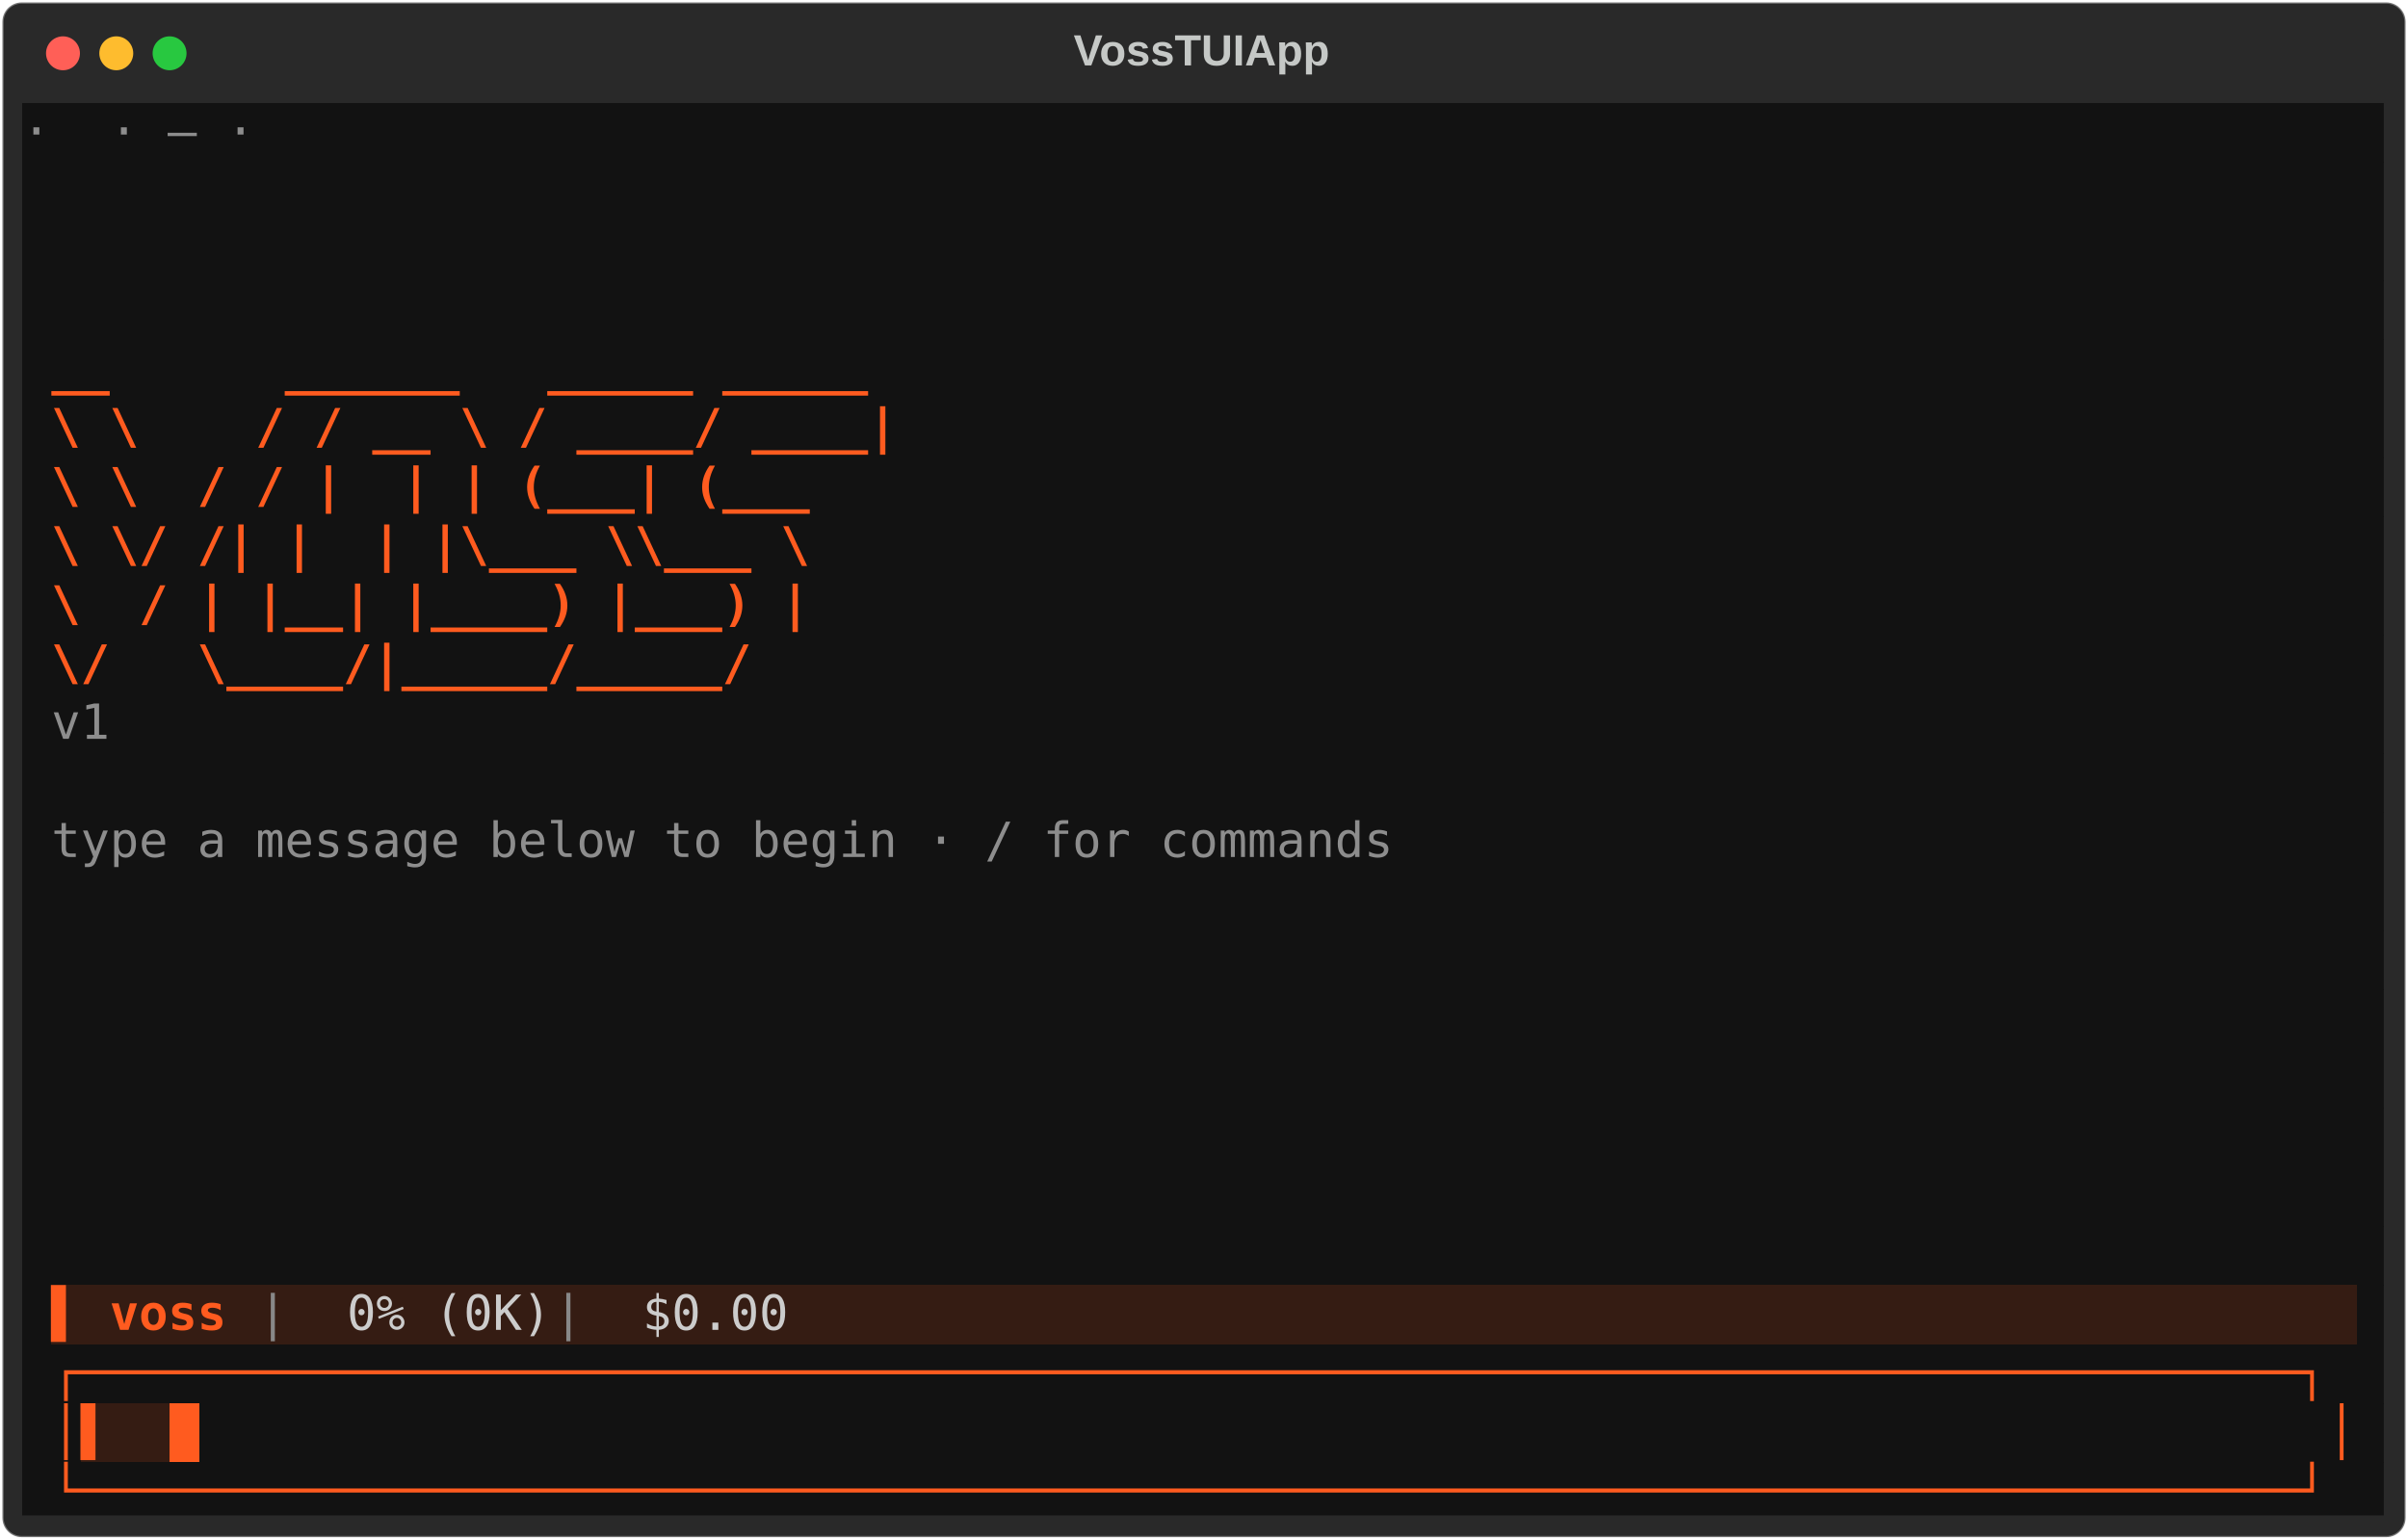
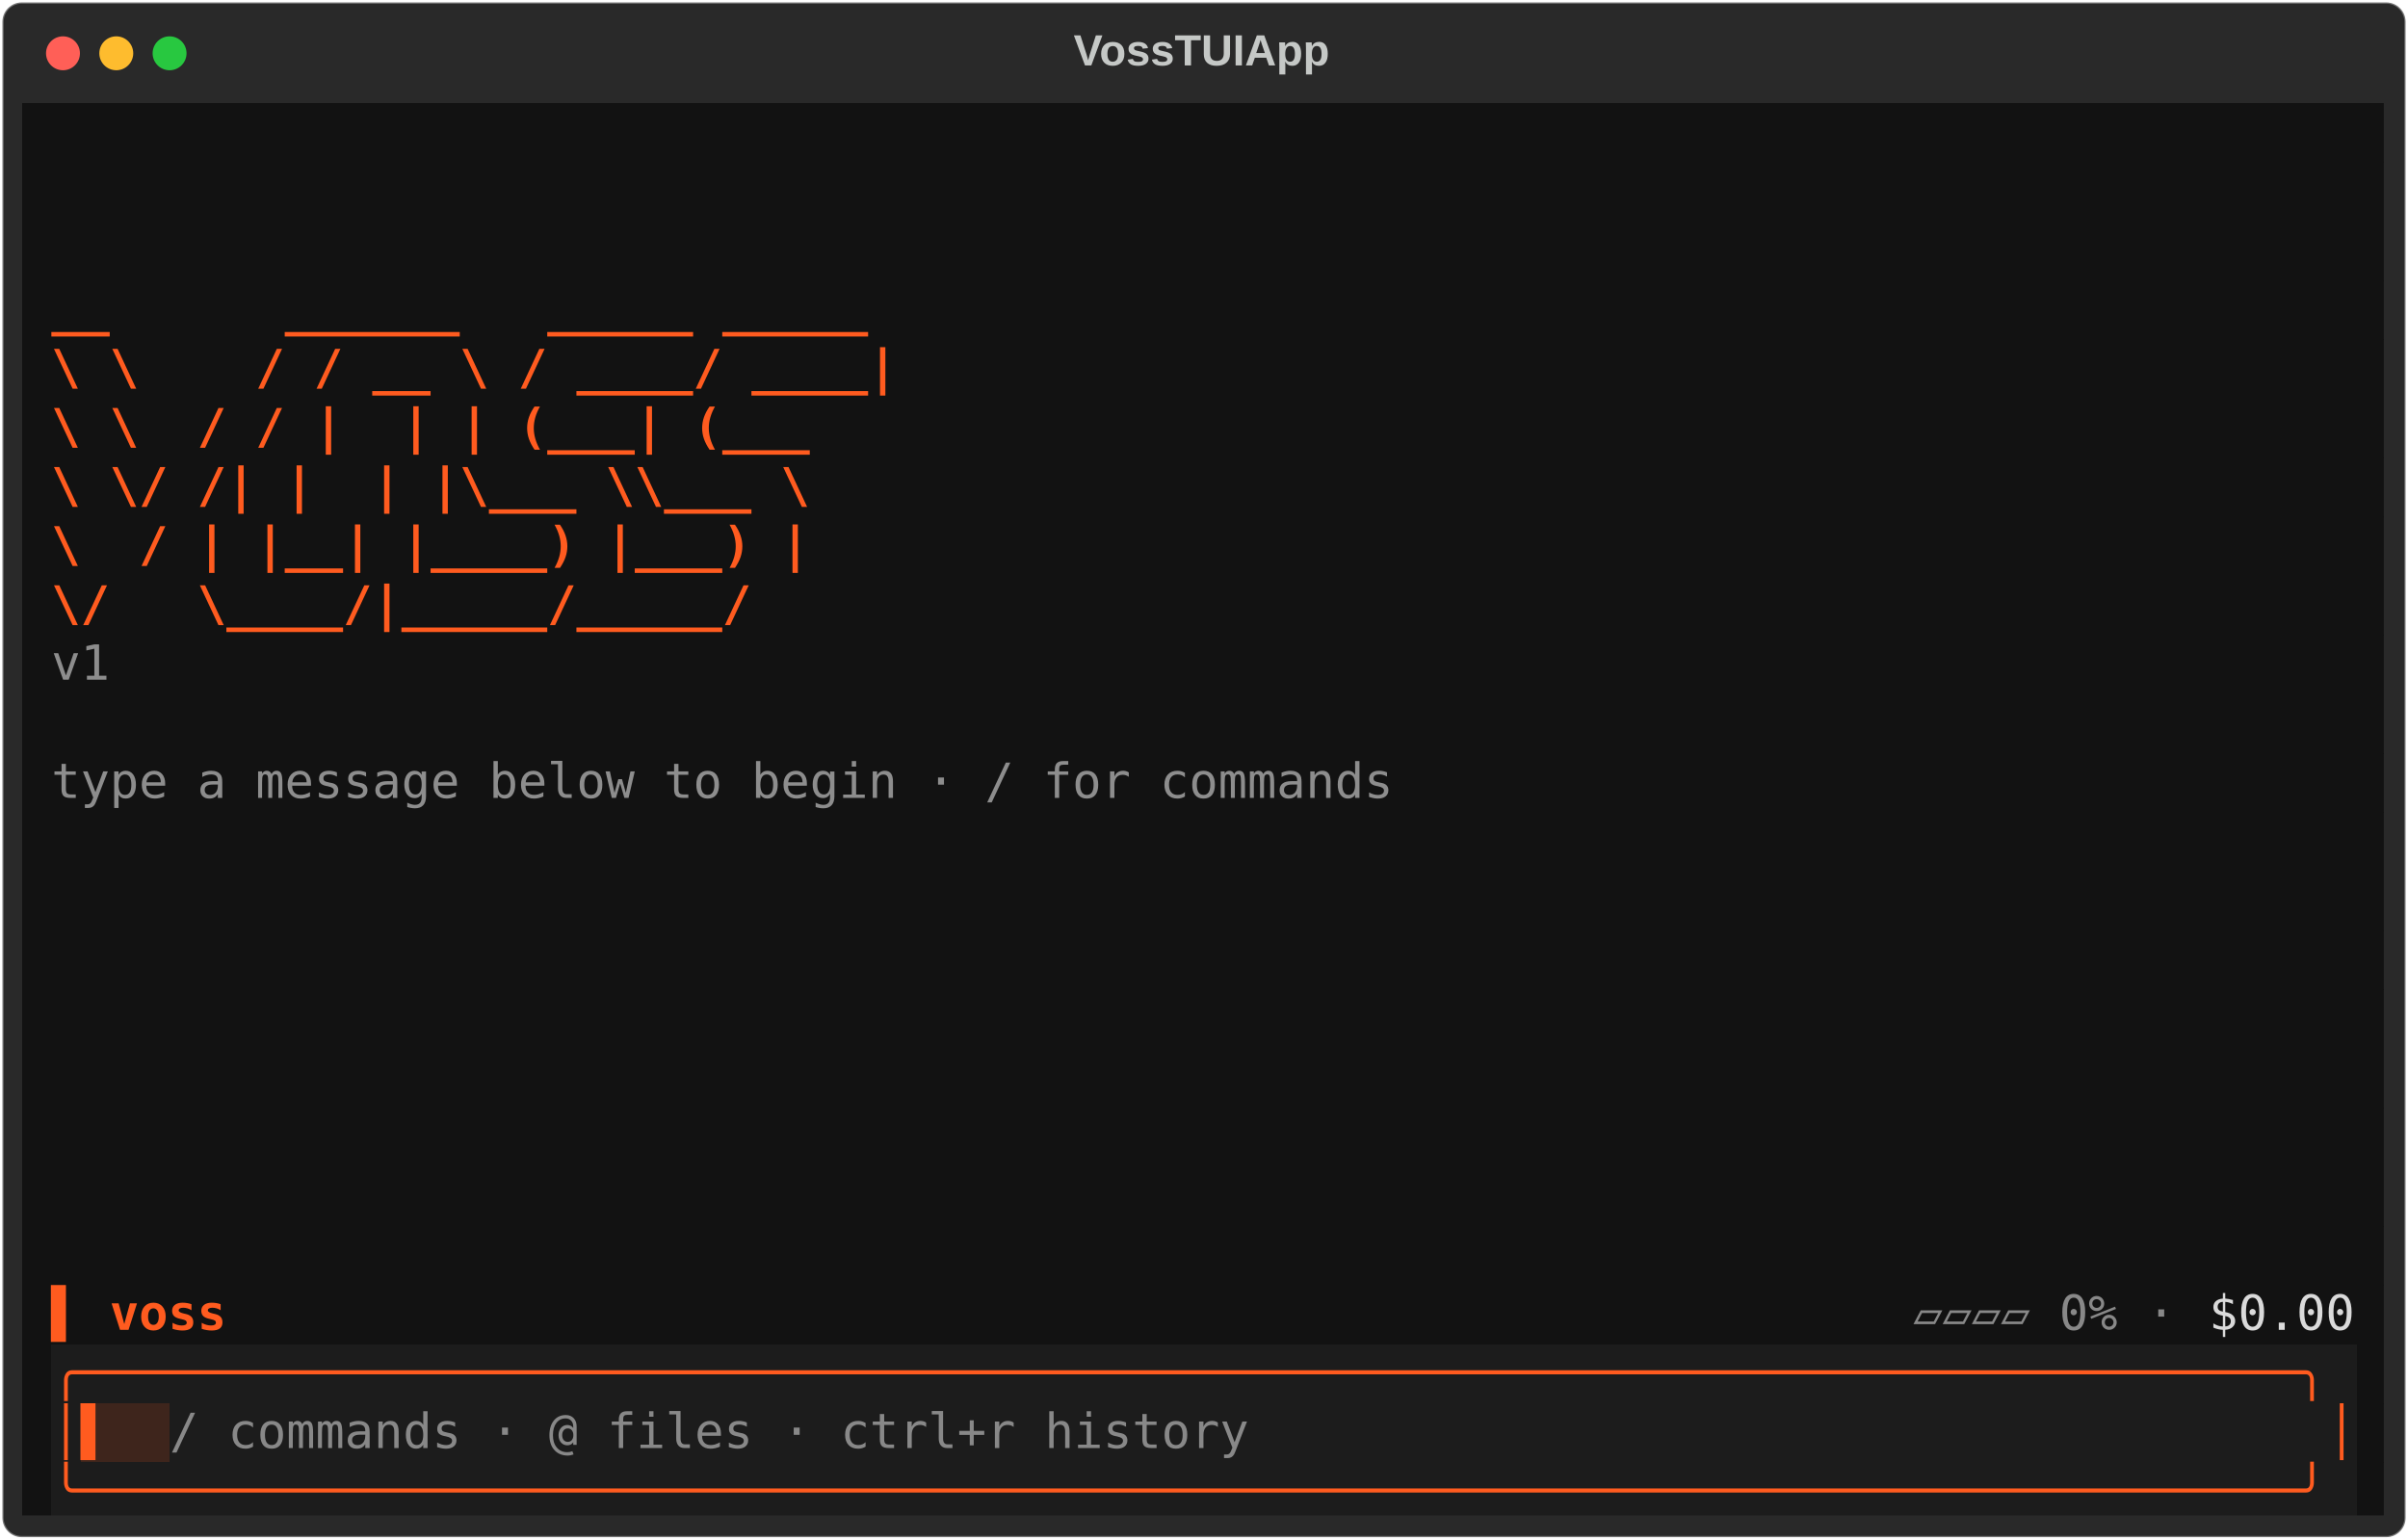
<svg xmlns="http://www.w3.org/2000/svg" class="rich-terminal" viewBox="0 0 994 635.6">
  <style>

    @font-face {
        font-family: "Fira Code";
        src: local("FiraCode-Regular"),
                url("https://cdnjs.cloudflare.com/ajax/libs/firacode/6.2.0/woff2/FiraCode-Regular.woff2") format("woff2"),
                url("https://cdnjs.cloudflare.com/ajax/libs/firacode/6.2.0/woff/FiraCode-Regular.woff") format("woff");
        font-style: normal;
        font-weight: 400;
    }
    @font-face {
        font-family: "Fira Code";
        src: local("FiraCode-Bold"),
                url("https://cdnjs.cloudflare.com/ajax/libs/firacode/6.2.0/woff2/FiraCode-Bold.woff2") format("woff2"),
                url("https://cdnjs.cloudflare.com/ajax/libs/firacode/6.2.0/woff/FiraCode-Bold.woff") format("woff");
        font-style: bold;
        font-weight: 700;
    }

    .terminal-matrix {
        font-family: Fira Code, monospace;
        font-size: 20px;
        line-height: 24.4px;
        font-variant-east-asian: full-width;
    }

    .terminal-title {
        font-size: 18px;
        font-weight: bold;
        font-family: arial;
    }

-     .terminal-r1 { fill: #8d8d8d }
- .terminal-r2 { fill: #c5c8c6 }
- .terminal-r3 { fill: #e0e0e0 }
- .terminal-r4 { fill: #ff5b1f;font-weight: bold }
+     .terminal-r1 { fill: #c5c8c6 }
+ .terminal-r2 { fill: #e0e0e0 }
+ .terminal-r3 { fill: #ff5b1f;font-weight: bold }
+ .terminal-r4 { fill: #8d8d8d }
.terminal-r5 { fill: #888888 }
- .terminal-r6 { fill: #cccccc }
+ .terminal-r6 { fill: #dadada }
.terminal-r7 { fill: #ff5b1f }
- .terminal-r8 { fill: #121212 }
    </style>
  <defs>
    <clipPath id="terminal-clip-terminal">
      <rect x="0" y="0" width="975.0" height="584.6" />
    </clipPath>
    <clipPath id="terminal-line-0">
      <rect x="0" y="1.5" width="976" height="24.65" />
    </clipPath>
    <clipPath id="terminal-line-1">
      <rect x="0" y="25.9" width="976" height="24.65" />
    </clipPath>
    <clipPath id="terminal-line-2">
      <rect x="0" y="50.3" width="976" height="24.65" />
    </clipPath>
    <clipPath id="terminal-line-3">
      <rect x="0" y="74.7" width="976" height="24.65" />
    </clipPath>
    <clipPath id="terminal-line-4">
      <rect x="0" y="99.1" width="976" height="24.65" />
    </clipPath>
    <clipPath id="terminal-line-5">
      <rect x="0" y="123.5" width="976" height="24.65" />
    </clipPath>
    <clipPath id="terminal-line-6">
      <rect x="0" y="147.9" width="976" height="24.65" />
    </clipPath>
    <clipPath id="terminal-line-7">
      <rect x="0" y="172.3" width="976" height="24.65" />
    </clipPath>
    <clipPath id="terminal-line-8">
      <rect x="0" y="196.7" width="976" height="24.65" />
    </clipPath>
    <clipPath id="terminal-line-9">
      <rect x="0" y="221.1" width="976" height="24.65" />
    </clipPath>
    <clipPath id="terminal-line-10">
      <rect x="0" y="245.5" width="976" height="24.65" />
    </clipPath>
    <clipPath id="terminal-line-11">
      <rect x="0" y="269.9" width="976" height="24.65" />
    </clipPath>
    <clipPath id="terminal-line-12">
      <rect x="0" y="294.3" width="976" height="24.65" />
    </clipPath>
    <clipPath id="terminal-line-13">
      <rect x="0" y="318.7" width="976" height="24.65" />
    </clipPath>
    <clipPath id="terminal-line-14">
      <rect x="0" y="343.1" width="976" height="24.65" />
    </clipPath>
    <clipPath id="terminal-line-15">
      <rect x="0" y="367.5" width="976" height="24.65" />
    </clipPath>
    <clipPath id="terminal-line-16">
      <rect x="0" y="391.9" width="976" height="24.65" />
    </clipPath>
    <clipPath id="terminal-line-17">
      <rect x="0" y="416.3" width="976" height="24.65" />
    </clipPath>
    <clipPath id="terminal-line-18">
      <rect x="0" y="440.7" width="976" height="24.65" />
    </clipPath>
    <clipPath id="terminal-line-19">
      <rect x="0" y="465.1" width="976" height="24.65" />
    </clipPath>
    <clipPath id="terminal-line-20">
      <rect x="0" y="489.5" width="976" height="24.65" />
    </clipPath>
    <clipPath id="terminal-line-21">
      <rect x="0" y="513.9" width="976" height="24.65" />
    </clipPath>
    <clipPath id="terminal-line-22">
      <rect x="0" y="538.3" width="976" height="24.65" />
    </clipPath>
  </defs>
  <rect fill="#292929" stroke="rgba(255,255,255,0.35)" stroke-width="1" x="1" y="1" width="992" height="633.6" rx="8" />
  <text class="terminal-title" fill="#c5c8c6" text-anchor="middle" x="496" y="27">VossTUIApp</text>
  <g transform="translate(26,22)">
    <circle cx="0" cy="0" r="7" fill="#ff5f57" />
    <circle cx="22" cy="0" r="7" fill="#febc2e" />
    <circle cx="44" cy="0" r="7" fill="#28c840" />
  </g>
  <g transform="translate(9, 41)" clip-path="url(#terminal-clip-terminal)">
-     <rect fill="#121212" x="0" y="1.5" width="122" height="24.65" shape-rendering="crispEdges" />
-     <rect fill="#121212" x="122" y="1.5" width="854" height="24.65" shape-rendering="crispEdges" />
+     <rect fill="#121212" x="0" y="1.5" width="951.6" height="24.65" shape-rendering="crispEdges" />
+     <rect fill="#121212" x="951.6" y="1.5" width="24.4" height="24.65" shape-rendering="crispEdges" />
    <rect fill="#121212" x="0" y="25.9" width="951.6" height="24.65" shape-rendering="crispEdges" />
    <rect fill="#121212" x="951.6" y="25.9" width="24.4" height="24.65" shape-rendering="crispEdges" />
    <rect fill="#121212" x="0" y="50.3" width="951.6" height="24.65" shape-rendering="crispEdges" />
    <rect fill="#121212" x="951.6" y="50.3" width="24.4" height="24.65" shape-rendering="crispEdges" />
-     <rect fill="#121212" x="0" y="74.7" width="951.6" height="24.65" shape-rendering="crispEdges" />
+     <rect fill="#121212" x="0" y="74.7" width="12.2" height="24.65" shape-rendering="crispEdges" />
+     <rect fill="#121212" x="12.2" y="74.7" width="658.8" height="24.65" shape-rendering="crispEdges" />
+     <rect fill="#121212" x="671" y="74.7" width="280.6" height="24.65" shape-rendering="crispEdges" />
    <rect fill="#121212" x="951.6" y="74.7" width="24.4" height="24.65" shape-rendering="crispEdges" />
    <rect fill="#121212" x="0" y="99.1" width="12.2" height="24.65" shape-rendering="crispEdges" />
    <rect fill="#121212" x="12.2" y="99.1" width="658.8" height="24.65" shape-rendering="crispEdges" />
    <rect fill="#121212" x="671" y="99.1" width="280.6" height="24.65" shape-rendering="crispEdges" />
    <rect fill="#121212" x="951.6" y="99.1" width="24.4" height="24.65" shape-rendering="crispEdges" />
    <rect fill="#121212" x="0" y="123.5" width="12.2" height="24.65" shape-rendering="crispEdges" />
-     <rect fill="#121212" x="12.2" y="123.5" width="658.8" height="24.65" shape-rendering="crispEdges" />
-     <rect fill="#121212" x="671" y="123.5" width="280.6" height="24.65" shape-rendering="crispEdges" />
+     <rect fill="#121212" x="12.2" y="123.5" width="646.6" height="24.65" shape-rendering="crispEdges" />
+     <rect fill="#121212" x="658.8" y="123.5" width="292.8" height="24.65" shape-rendering="crispEdges" />
    <rect fill="#121212" x="951.6" y="123.5" width="24.4" height="24.65" shape-rendering="crispEdges" />
    <rect fill="#121212" x="0" y="147.9" width="12.2" height="24.65" shape-rendering="crispEdges" />
-     <rect fill="#121212" x="12.2" y="147.9" width="646.6" height="24.65" shape-rendering="crispEdges" />
-     <rect fill="#121212" x="658.8" y="147.9" width="292.8" height="24.65" shape-rendering="crispEdges" />
+     <rect fill="#121212" x="12.2" y="147.9" width="658.8" height="24.65" shape-rendering="crispEdges" />
+     <rect fill="#121212" x="671" y="147.9" width="280.6" height="24.65" shape-rendering="crispEdges" />
    <rect fill="#121212" x="951.6" y="147.9" width="24.4" height="24.65" shape-rendering="crispEdges" />
    <rect fill="#121212" x="0" y="172.3" width="12.2" height="24.65" shape-rendering="crispEdges" />
    <rect fill="#121212" x="12.2" y="172.3" width="658.8" height="24.65" shape-rendering="crispEdges" />
    <rect fill="#121212" x="671" y="172.3" width="280.6" height="24.65" shape-rendering="crispEdges" />
    <rect fill="#121212" x="951.6" y="172.3" width="24.4" height="24.65" shape-rendering="crispEdges" />
    <rect fill="#121212" x="0" y="196.7" width="12.2" height="24.65" shape-rendering="crispEdges" />
    <rect fill="#121212" x="12.2" y="196.7" width="658.8" height="24.65" shape-rendering="crispEdges" />
    <rect fill="#121212" x="671" y="196.7" width="280.6" height="24.65" shape-rendering="crispEdges" />
    <rect fill="#121212" x="951.6" y="196.7" width="24.4" height="24.65" shape-rendering="crispEdges" />
    <rect fill="#121212" x="0" y="221.1" width="12.2" height="24.65" shape-rendering="crispEdges" />
-     <rect fill="#121212" x="12.2" y="221.1" width="658.8" height="24.65" shape-rendering="crispEdges" />
-     <rect fill="#121212" x="671" y="221.1" width="280.6" height="24.65" shape-rendering="crispEdges" />
+     <rect fill="#121212" x="12.2" y="221.1" width="500.2" height="24.65" shape-rendering="crispEdges" />
+     <rect fill="#121212" x="512.4" y="221.1" width="439.2" height="24.65" shape-rendering="crispEdges" />
    <rect fill="#121212" x="951.6" y="221.1" width="24.4" height="24.65" shape-rendering="crispEdges" />
-     <rect fill="#121212" x="0" y="245.5" width="12.2" height="24.65" shape-rendering="crispEdges" />
-     <rect fill="#121212" x="12.2" y="245.5" width="500.2" height="24.65" shape-rendering="crispEdges" />
-     <rect fill="#121212" x="512.4" y="245.5" width="439.2" height="24.65" shape-rendering="crispEdges" />
+     <rect fill="#121212" x="0" y="245.5" width="951.6" height="24.65" shape-rendering="crispEdges" />
    <rect fill="#121212" x="951.6" y="245.5" width="24.4" height="24.65" shape-rendering="crispEdges" />
-     <rect fill="#121212" x="0" y="269.9" width="951.6" height="24.65" shape-rendering="crispEdges" />
+     <rect fill="#121212" x="0" y="269.9" width="12.2" height="24.65" shape-rendering="crispEdges" />
+     <rect fill="#121212" x="12.2" y="269.9" width="768.6" height="24.65" shape-rendering="crispEdges" />
+     <rect fill="#121212" x="780.8" y="269.9" width="170.8" height="24.65" shape-rendering="crispEdges" />
    <rect fill="#121212" x="951.6" y="269.9" width="24.4" height="24.65" shape-rendering="crispEdges" />
    <rect fill="#121212" x="0" y="294.3" width="12.2" height="24.65" shape-rendering="crispEdges" />
-     <rect fill="#121212" x="12.2" y="294.3" width="768.6" height="24.65" shape-rendering="crispEdges" />
-     <rect fill="#121212" x="780.8" y="294.3" width="170.8" height="24.65" shape-rendering="crispEdges" />
+     <rect fill="#121212" x="12.2" y="294.3" width="927.2" height="24.65" shape-rendering="crispEdges" />
+     <rect fill="#121212" x="939.4" y="294.3" width="12.2" height="24.65" shape-rendering="crispEdges" />
    <rect fill="#121212" x="951.6" y="294.3" width="24.4" height="24.65" shape-rendering="crispEdges" />
    <rect fill="#121212" x="0" y="318.7" width="12.2" height="24.65" shape-rendering="crispEdges" />
    <rect fill="#121212" x="12.2" y="318.7" width="927.2" height="24.65" shape-rendering="crispEdges" />
    <rect fill="#121212" x="939.4" y="318.7" width="12.2" height="24.65" shape-rendering="crispEdges" />
    <rect fill="#121212" x="951.6" y="318.7" width="24.4" height="24.65" shape-rendering="crispEdges" />
    <rect fill="#121212" x="0" y="343.1" width="12.2" height="24.65" shape-rendering="crispEdges" />
    <rect fill="#121212" x="12.2" y="343.1" width="927.2" height="24.65" shape-rendering="crispEdges" />
    <rect fill="#121212" x="939.4" y="343.1" width="12.2" height="24.65" shape-rendering="crispEdges" />
    <rect fill="#121212" x="951.6" y="343.1" width="24.4" height="24.65" shape-rendering="crispEdges" />
    <rect fill="#121212" x="0" y="367.5" width="12.2" height="24.65" shape-rendering="crispEdges" />
    <rect fill="#121212" x="12.2" y="367.5" width="927.2" height="24.65" shape-rendering="crispEdges" />
    <rect fill="#121212" x="939.4" y="367.5" width="12.2" height="24.65" shape-rendering="crispEdges" />
    <rect fill="#121212" x="951.6" y="367.5" width="24.4" height="24.65" shape-rendering="crispEdges" />
    <rect fill="#121212" x="0" y="391.9" width="12.2" height="24.65" shape-rendering="crispEdges" />
    <rect fill="#121212" x="12.2" y="391.9" width="927.2" height="24.65" shape-rendering="crispEdges" />
    <rect fill="#121212" x="939.4" y="391.9" width="12.2" height="24.65" shape-rendering="crispEdges" />
    <rect fill="#121212" x="951.6" y="391.9" width="24.4" height="24.65" shape-rendering="crispEdges" />
    <rect fill="#121212" x="0" y="416.3" width="12.2" height="24.65" shape-rendering="crispEdges" />
    <rect fill="#121212" x="12.2" y="416.3" width="927.2" height="24.65" shape-rendering="crispEdges" />
    <rect fill="#121212" x="939.4" y="416.3" width="12.2" height="24.65" shape-rendering="crispEdges" />
    <rect fill="#121212" x="951.6" y="416.3" width="24.4" height="24.65" shape-rendering="crispEdges" />
    <rect fill="#121212" x="0" y="440.7" width="12.2" height="24.65" shape-rendering="crispEdges" />
    <rect fill="#121212" x="12.2" y="440.7" width="927.2" height="24.65" shape-rendering="crispEdges" />
    <rect fill="#121212" x="939.4" y="440.7" width="12.2" height="24.65" shape-rendering="crispEdges" />
    <rect fill="#121212" x="951.6" y="440.7" width="24.4" height="24.65" shape-rendering="crispEdges" />
    <rect fill="#121212" x="0" y="465.1" width="12.2" height="24.65" shape-rendering="crispEdges" />
    <rect fill="#121212" x="12.2" y="465.1" width="927.2" height="24.65" shape-rendering="crispEdges" />
    <rect fill="#121212" x="939.4" y="465.1" width="12.2" height="24.65" shape-rendering="crispEdges" />
    <rect fill="#121212" x="951.6" y="465.1" width="24.4" height="24.65" shape-rendering="crispEdges" />
    <rect fill="#121212" x="0" y="489.5" width="12.2" height="24.65" shape-rendering="crispEdges" />
-     <rect fill="#351c13" x="12.2" y="489.5" width="85.4" height="24.65" shape-rendering="crispEdges" />
-     <rect fill="#351c13" x="97.6" y="489.5" width="36.6" height="24.65" shape-rendering="crispEdges" />
-     <rect fill="#351c13" x="134.2" y="489.5" width="85.4" height="24.65" shape-rendering="crispEdges" />
-     <rect fill="#351c13" x="219.6" y="489.5" width="36.6" height="24.65" shape-rendering="crispEdges" />
-     <rect fill="#351c13" x="256.2" y="489.5" width="61" height="24.65" shape-rendering="crispEdges" />
-     <rect fill="#351c13" x="317.2" y="489.5" width="646.6" height="24.65" shape-rendering="crispEdges" />
+     <rect fill="#121212" x="12.2" y="489.5" width="73.2" height="24.65" shape-rendering="crispEdges" />
+     <rect fill="#121212" x="85.4" y="489.5" width="695.4" height="24.65" shape-rendering="crispEdges" />
+     <rect fill="#121212" x="780.8" y="489.5" width="122" height="24.65" shape-rendering="crispEdges" />
+     <rect fill="#121212" x="902.8" y="489.5" width="61" height="24.65" shape-rendering="crispEdges" />
    <rect fill="#121212" x="963.8" y="489.5" width="12.2" height="24.65" shape-rendering="crispEdges" />
    <rect fill="#121212" x="0" y="513.9" width="12.2" height="24.65" shape-rendering="crispEdges" />
-     <rect fill="#121212" x="12.2" y="513.9" width="951.6" height="24.65" shape-rendering="crispEdges" />
+     <rect fill="#1c1c1c" x="12.2" y="513.9" width="951.6" height="24.65" shape-rendering="crispEdges" />
    <rect fill="#121212" x="963.8" y="513.9" width="12.2" height="24.65" shape-rendering="crispEdges" />
    <rect fill="#121212" x="0" y="538.3" width="12.2" height="24.65" shape-rendering="crispEdges" />
-     <rect fill="#121212" x="12.2" y="538.3" width="12.2" height="24.65" shape-rendering="crispEdges" />
-     <rect fill="#351c13" x="24.4" y="538.3" width="36.6" height="24.65" shape-rendering="crispEdges" />
-     <rect fill="#121212" x="61" y="538.3" width="0" height="24.65" shape-rendering="crispEdges" />
-     <rect fill="#ff5b1f" x="61" y="538.3" width="12.2" height="24.65" shape-rendering="crispEdges" />
-     <rect fill="#121212" x="73.2" y="538.3" width="866.2" height="24.65" shape-rendering="crispEdges" />
-     <rect fill="#121212" x="939.4" y="538.3" width="12.2" height="24.65" shape-rendering="crispEdges" />
-     <rect fill="#121212" x="951.6" y="538.3" width="12.2" height="24.65" shape-rendering="crispEdges" />
+     <rect fill="#1c1c1c" x="12.2" y="538.3" width="12.2" height="24.65" shape-rendering="crispEdges" />
+     <rect fill="#3e251c" x="24.4" y="538.3" width="36.6" height="24.65" shape-rendering="crispEdges" />
+     <rect fill="#1c1c1c" x="61" y="538.3" width="451.4" height="24.65" shape-rendering="crispEdges" />
+     <rect fill="#1c1c1c" x="512.4" y="538.3" width="427" height="24.65" shape-rendering="crispEdges" />
+     <rect fill="#1c1c1c" x="939.4" y="538.3" width="12.2" height="24.65" shape-rendering="crispEdges" />
+     <rect fill="#1c1c1c" x="951.6" y="538.3" width="12.2" height="24.65" shape-rendering="crispEdges" />
    <rect fill="#121212" x="963.8" y="538.3" width="12.2" height="24.65" shape-rendering="crispEdges" />
    <rect fill="#121212" x="0" y="562.7" width="12.2" height="24.65" shape-rendering="crispEdges" />
-     <rect fill="#121212" x="12.2" y="562.7" width="951.6" height="24.65" shape-rendering="crispEdges" />
+     <rect fill="#1c1c1c" x="12.2" y="562.7" width="951.6" height="24.65" shape-rendering="crispEdges" />
    <rect fill="#121212" x="963.8" y="562.7" width="12.2" height="24.65" shape-rendering="crispEdges" />
    <g class="terminal-matrix">
-       <text class="terminal-r1" x="0" y="20" textLength="122" clip-path="url(#terminal-line-0)"> ·  · — · </text>
-       <text class="terminal-r2" x="976" y="20" textLength="12.2" clip-path="url(#terminal-line-0)">
- </text>
-       <text class="terminal-r2" x="976" y="44.4" textLength="12.2" clip-path="url(#terminal-line-1)">
- </text>
-       <text class="terminal-r2" x="976" y="68.8" textLength="12.2" clip-path="url(#terminal-line-2)">
- </text>
-       <text class="terminal-r2" x="976" y="93.2" textLength="12.2" clip-path="url(#terminal-line-3)">
- </text>
-       <text class="terminal-r4" x="12.2" y="117.6" textLength="658.8" clip-path="url(#terminal-line-4)">                          __      ______   _____ _____</text>
-       <text class="terminal-r2" x="976" y="117.6" textLength="12.2" clip-path="url(#terminal-line-4)">
- </text>
-       <text class="terminal-r4" x="12.2" y="142" textLength="658.8" clip-path="url(#terminal-line-5)">                         \ \    / / __ \ / ____/ ____|</text>
-       <text class="terminal-r2" x="976" y="142" textLength="12.2" clip-path="url(#terminal-line-5)">
- </text>
-       <text class="terminal-r4" x="12.2" y="166.4" textLength="646.6" clip-path="url(#terminal-line-6)">                           \ \  / / |  | | (___| (___</text>
-       <text class="terminal-r2" x="976" y="166.4" textLength="12.2" clip-path="url(#terminal-line-6)">
- </text>
-       <text class="terminal-r4" x="12.2" y="190.8" textLength="658.8" clip-path="url(#terminal-line-7)">                            \ \/ /| |  | |\___ \\___ \</text>
-       <text class="terminal-r2" x="976" y="190.8" textLength="12.2" clip-path="url(#terminal-line-7)">
- </text>
-       <text class="terminal-r4" x="12.2" y="215.2" textLength="658.8" clip-path="url(#terminal-line-8)">                            \  / | |__| |____) |___) |</text>
-       <text class="terminal-r2" x="976" y="215.2" textLength="12.2" clip-path="url(#terminal-line-8)">
- </text>
-       <text class="terminal-r4" x="12.2" y="239.6" textLength="658.8" clip-path="url(#terminal-line-9)">                              \/   \____/|_____/_____/</text>
-       <text class="terminal-r2" x="976" y="239.6" textLength="12.2" clip-path="url(#terminal-line-9)">
- </text>
-       <text class="terminal-r1" x="12.2" y="264" textLength="500.2" clip-path="url(#terminal-line-10)">                                       v1</text>
-       <text class="terminal-r2" x="976" y="264" textLength="12.2" clip-path="url(#terminal-line-10)">
- </text>
-       <text class="terminal-r2" x="976" y="288.4" textLength="12.2" clip-path="url(#terminal-line-11)">
- </text>
-       <text class="terminal-r1" x="12.2" y="312.8" textLength="768.6" clip-path="url(#terminal-line-12)">                 type a message below to begin · / for commands</text>
-       <text class="terminal-r2" x="976" y="312.8" textLength="12.2" clip-path="url(#terminal-line-12)">
- </text>
-       <text class="terminal-r2" x="976" y="337.2" textLength="12.2" clip-path="url(#terminal-line-13)">
- </text>
-       <text class="terminal-r2" x="976" y="361.6" textLength="12.2" clip-path="url(#terminal-line-14)">
- </text>
-       <text class="terminal-r2" x="976" y="386" textLength="12.2" clip-path="url(#terminal-line-15)">
- </text>
-       <text class="terminal-r2" x="976" y="410.4" textLength="12.2" clip-path="url(#terminal-line-16)">
- </text>
-       <text class="terminal-r2" x="976" y="434.8" textLength="12.2" clip-path="url(#terminal-line-17)">
- </text>
-       <text class="terminal-r2" x="976" y="459.2" textLength="12.2" clip-path="url(#terminal-line-18)">
- </text>
-       <text class="terminal-r2" x="976" y="483.6" textLength="12.2" clip-path="url(#terminal-line-19)">
- </text>
-       <text class="terminal-r4" x="12.2" y="508" textLength="85.4" clip-path="url(#terminal-line-20)"> ▌ voss</text>
-       <text class="terminal-r5" x="97.6" y="508" textLength="36.6" clip-path="url(#terminal-line-20)"> | </text>
-       <text class="terminal-r6" x="134.2" y="508" textLength="85.4" clip-path="url(#terminal-line-20)">0% (0K)</text>
-       <text class="terminal-r5" x="219.6" y="508" textLength="36.6" clip-path="url(#terminal-line-20)"> | </text>
-       <text class="terminal-r6" x="256.2" y="508" textLength="61" clip-path="url(#terminal-line-20)">$0.00</text>
-       <text class="terminal-r2" x="976" y="508" textLength="12.2" clip-path="url(#terminal-line-20)">
- </text>
-       <text class="terminal-r7" x="12.2" y="532.4" textLength="951.6" clip-path="url(#terminal-line-21)">┌────────────────────────────────────────────────────────────────────────────┐</text>
-       <text class="terminal-r2" x="976" y="532.4" textLength="12.2" clip-path="url(#terminal-line-21)">
+       <text class="terminal-r1" x="976" y="20" textLength="12.2" clip-path="url(#terminal-line-0)">
+ </text>
+       <text class="terminal-r1" x="976" y="44.4" textLength="12.2" clip-path="url(#terminal-line-1)">
+ </text>
+       <text class="terminal-r1" x="976" y="68.8" textLength="12.2" clip-path="url(#terminal-line-2)">
+ </text>
+       <text class="terminal-r3" x="12.2" y="93.2" textLength="658.8" clip-path="url(#terminal-line-3)">                          __      ______   _____ _____</text>
+       <text class="terminal-r1" x="976" y="93.2" textLength="12.2" clip-path="url(#terminal-line-3)">
+ </text>
+       <text class="terminal-r3" x="12.2" y="117.6" textLength="658.8" clip-path="url(#terminal-line-4)">                         \ \    / / __ \ / ____/ ____|</text>
+       <text class="terminal-r1" x="976" y="117.6" textLength="12.2" clip-path="url(#terminal-line-4)">
+ </text>
+       <text class="terminal-r3" x="12.2" y="142" textLength="646.6" clip-path="url(#terminal-line-5)">                           \ \  / / |  | | (___| (___</text>
+       <text class="terminal-r1" x="976" y="142" textLength="12.2" clip-path="url(#terminal-line-5)">
+ </text>
+       <text class="terminal-r3" x="12.2" y="166.4" textLength="658.8" clip-path="url(#terminal-line-6)">                            \ \/ /| |  | |\___ \\___ \</text>
+       <text class="terminal-r1" x="976" y="166.4" textLength="12.2" clip-path="url(#terminal-line-6)">
+ </text>
+       <text class="terminal-r3" x="12.2" y="190.8" textLength="658.8" clip-path="url(#terminal-line-7)">                            \  / | |__| |____) |___) |</text>
+       <text class="terminal-r1" x="976" y="190.8" textLength="12.2" clip-path="url(#terminal-line-7)">
+ </text>
+       <text class="terminal-r3" x="12.2" y="215.2" textLength="658.8" clip-path="url(#terminal-line-8)">                              \/   \____/|_____/_____/</text>
+       <text class="terminal-r1" x="976" y="215.2" textLength="12.2" clip-path="url(#terminal-line-8)">
+ </text>
+       <text class="terminal-r4" x="12.2" y="239.6" textLength="500.2" clip-path="url(#terminal-line-9)">                                       v1</text>
+       <text class="terminal-r1" x="976" y="239.6" textLength="12.2" clip-path="url(#terminal-line-9)">
+ </text>
+       <text class="terminal-r1" x="976" y="264" textLength="12.2" clip-path="url(#terminal-line-10)">
+ </text>
+       <text class="terminal-r4" x="12.2" y="288.4" textLength="768.6" clip-path="url(#terminal-line-11)">                 type a message below to begin · / for commands</text>
+       <text class="terminal-r1" x="976" y="288.4" textLength="12.2" clip-path="url(#terminal-line-11)">
+ </text>
+       <text class="terminal-r1" x="976" y="312.8" textLength="12.2" clip-path="url(#terminal-line-12)">
+ </text>
+       <text class="terminal-r1" x="976" y="337.2" textLength="12.2" clip-path="url(#terminal-line-13)">
+ </text>
+       <text class="terminal-r1" x="976" y="361.6" textLength="12.2" clip-path="url(#terminal-line-14)">
+ </text>
+       <text class="terminal-r1" x="976" y="386" textLength="12.2" clip-path="url(#terminal-line-15)">
+ </text>
+       <text class="terminal-r1" x="976" y="410.4" textLength="12.2" clip-path="url(#terminal-line-16)">
+ </text>
+       <text class="terminal-r1" x="976" y="434.8" textLength="12.2" clip-path="url(#terminal-line-17)">
+ </text>
+       <text class="terminal-r1" x="976" y="459.2" textLength="12.2" clip-path="url(#terminal-line-18)">
+ </text>
+       <text class="terminal-r1" x="976" y="483.6" textLength="12.2" clip-path="url(#terminal-line-19)">
+ </text>
+       <text class="terminal-r3" x="12.2" y="508" textLength="73.2" clip-path="url(#terminal-line-20)">▌ voss</text>
+       <text class="terminal-r5" x="780.8" y="508" textLength="122" clip-path="url(#terminal-line-20)">▱▱▱▱ 0% · </text>
+       <text class="terminal-r6" x="902.8" y="508" textLength="61" clip-path="url(#terminal-line-20)">$0.00</text>
+       <text class="terminal-r1" x="976" y="508" textLength="12.2" clip-path="url(#terminal-line-20)">
+ </text>
+       <text class="terminal-r7" x="12.2" y="532.4" textLength="951.6" clip-path="url(#terminal-line-21)">╭────────────────────────────────────────────────────────────────────────────╮</text>
+       <text class="terminal-r1" x="976" y="532.4" textLength="12.2" clip-path="url(#terminal-line-21)">
</text>
      <text class="terminal-r7" x="12.2" y="556.8" textLength="12.2" clip-path="url(#terminal-line-22)">│</text>
-       <text class="terminal-r4" x="24.4" y="556.8" textLength="36.6" clip-path="url(#terminal-line-22)">▌  </text>
+       <text class="terminal-r3" x="24.4" y="556.8" textLength="36.6" clip-path="url(#terminal-line-22)">▌  </text>
+       <text class="terminal-r5" x="61" y="556.8" textLength="451.4" clip-path="url(#terminal-line-22)">/ commands · @ files · ctrl+r history</text>
      <text class="terminal-r7" x="951.6" y="556.8" textLength="12.2" clip-path="url(#terminal-line-22)">│</text>
-       <text class="terminal-r2" x="976" y="556.8" textLength="12.2" clip-path="url(#terminal-line-22)">
- </text>
-       <text class="terminal-r7" x="12.2" y="581.2" textLength="951.6" clip-path="url(#terminal-line-23)">└────────────────────────────────────────────────────────────────────────────┘</text>
+       <text class="terminal-r1" x="976" y="556.8" textLength="12.2" clip-path="url(#terminal-line-22)">
+ </text>
+       <text class="terminal-r7" x="12.2" y="581.2" textLength="951.6" clip-path="url(#terminal-line-23)">╰────────────────────────────────────────────────────────────────────────────╯</text>
    </g>
  </g>
</svg>
